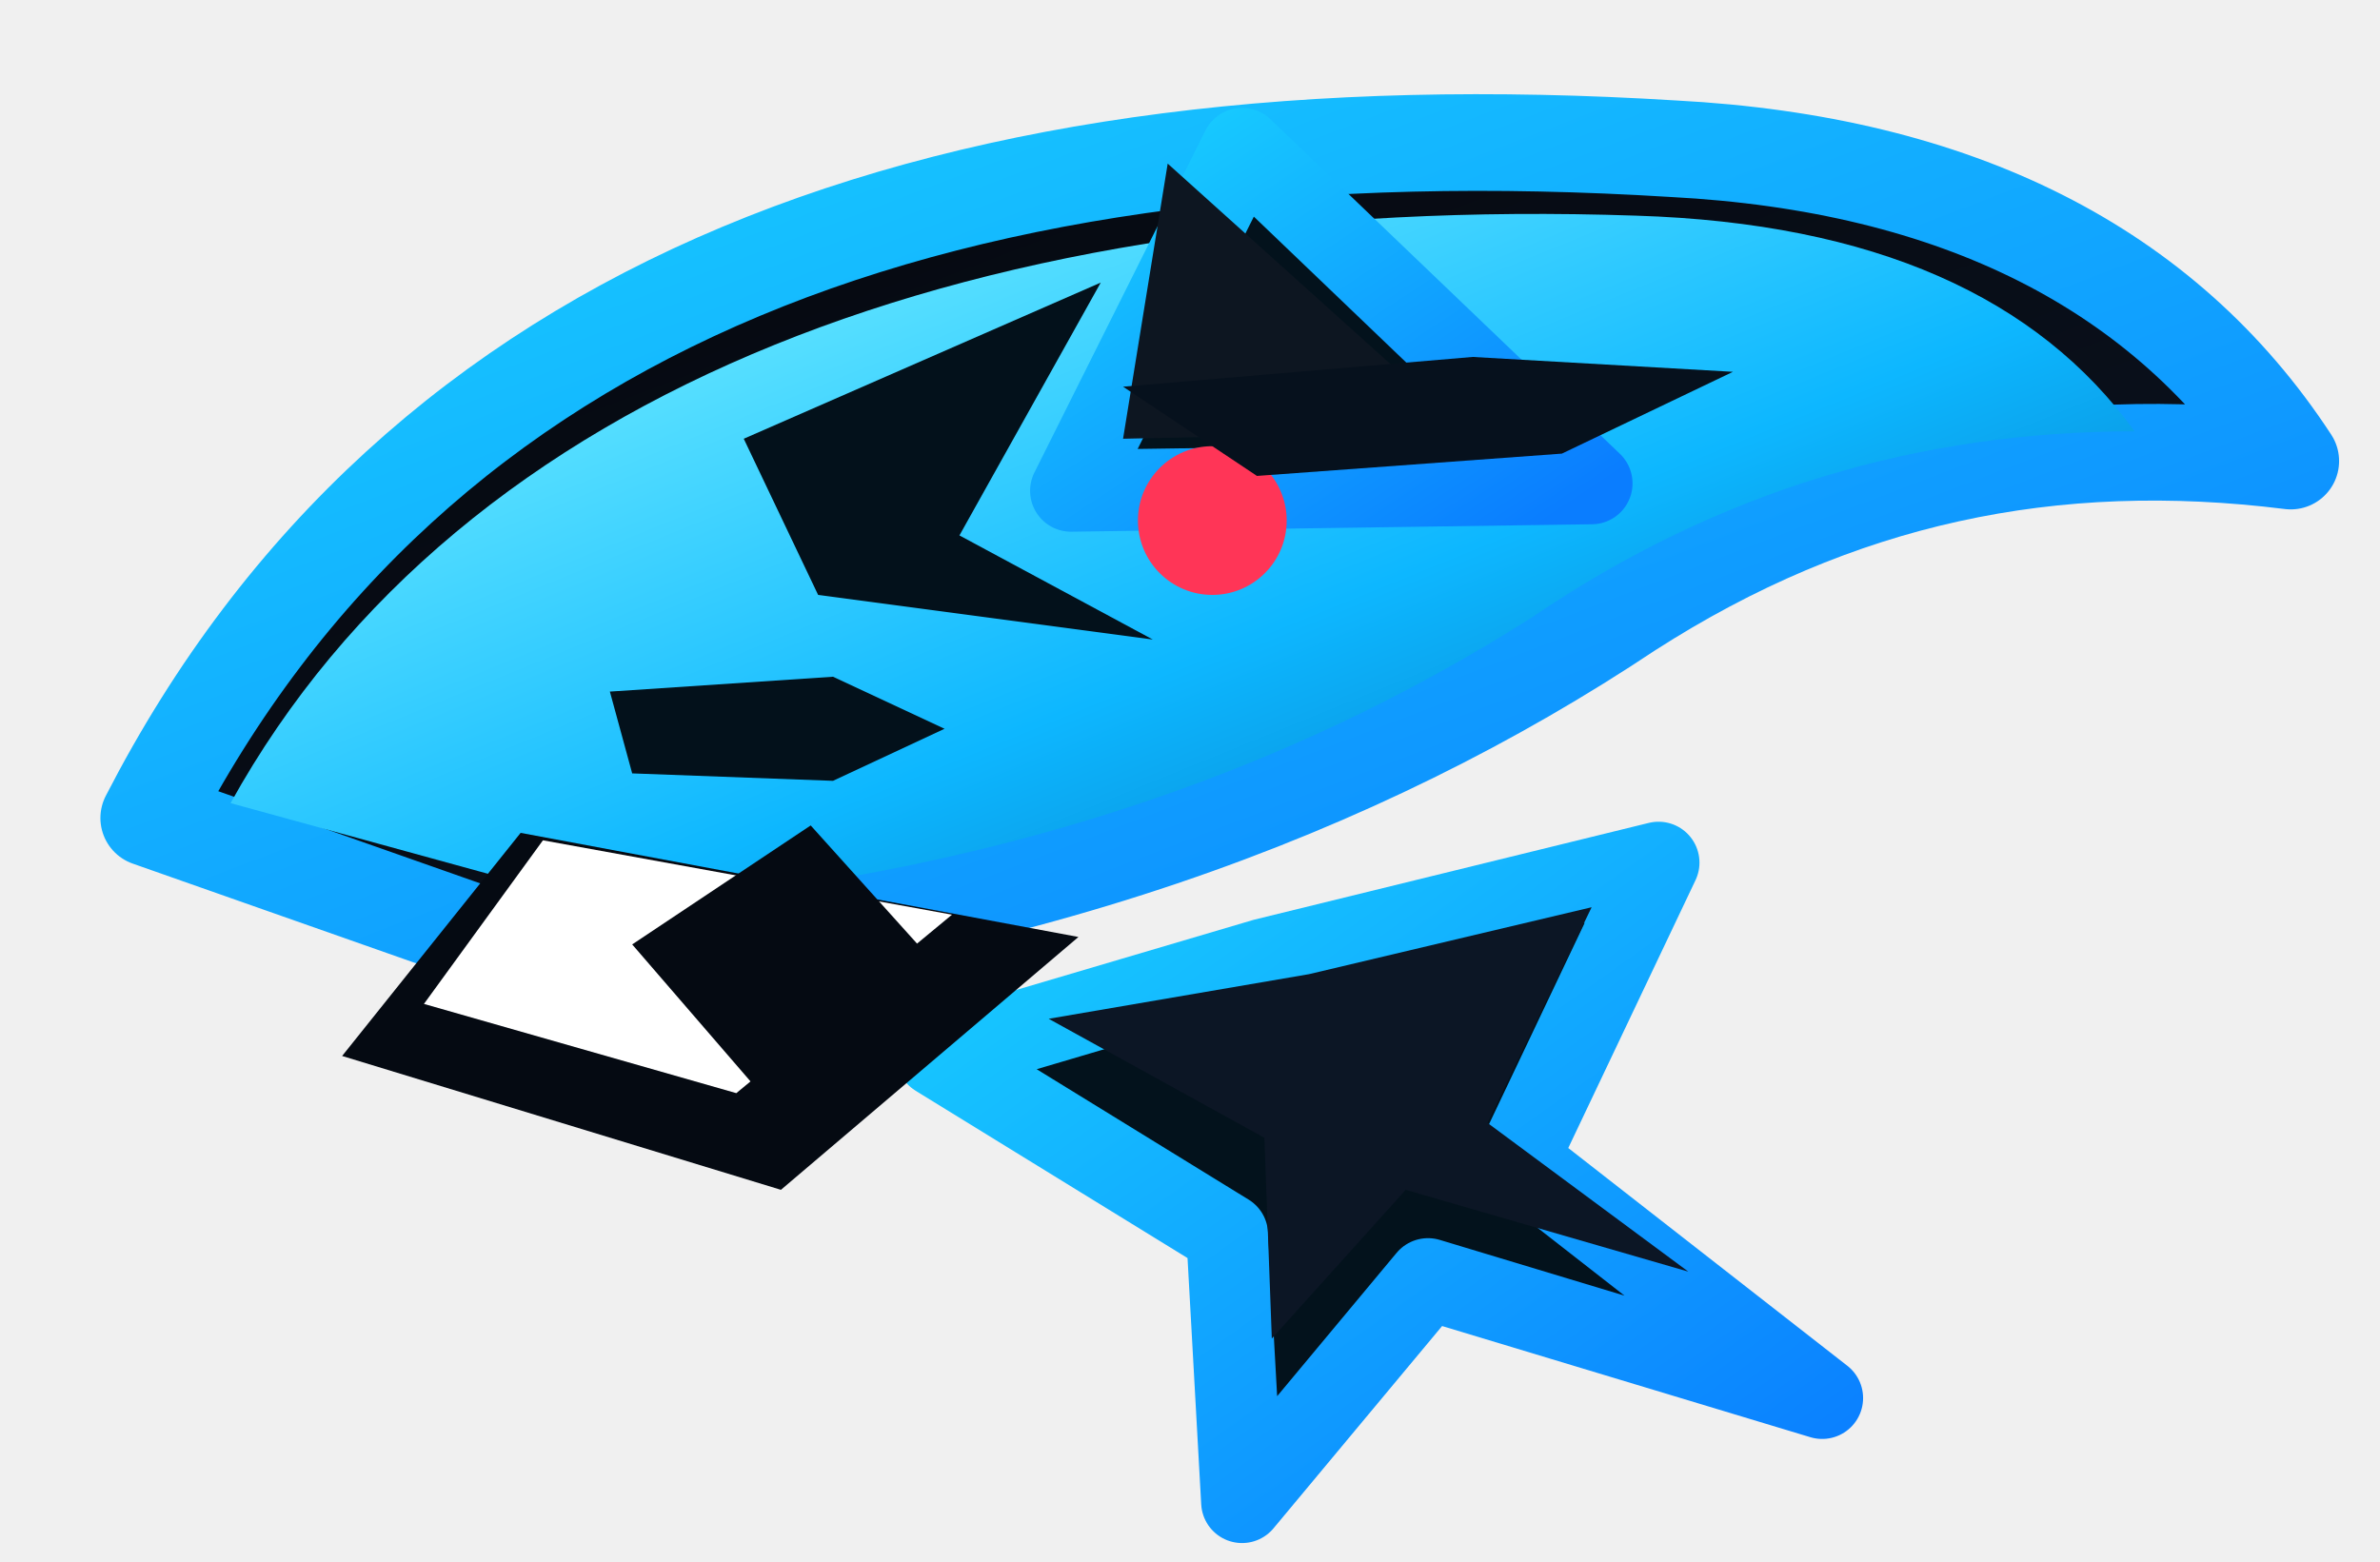
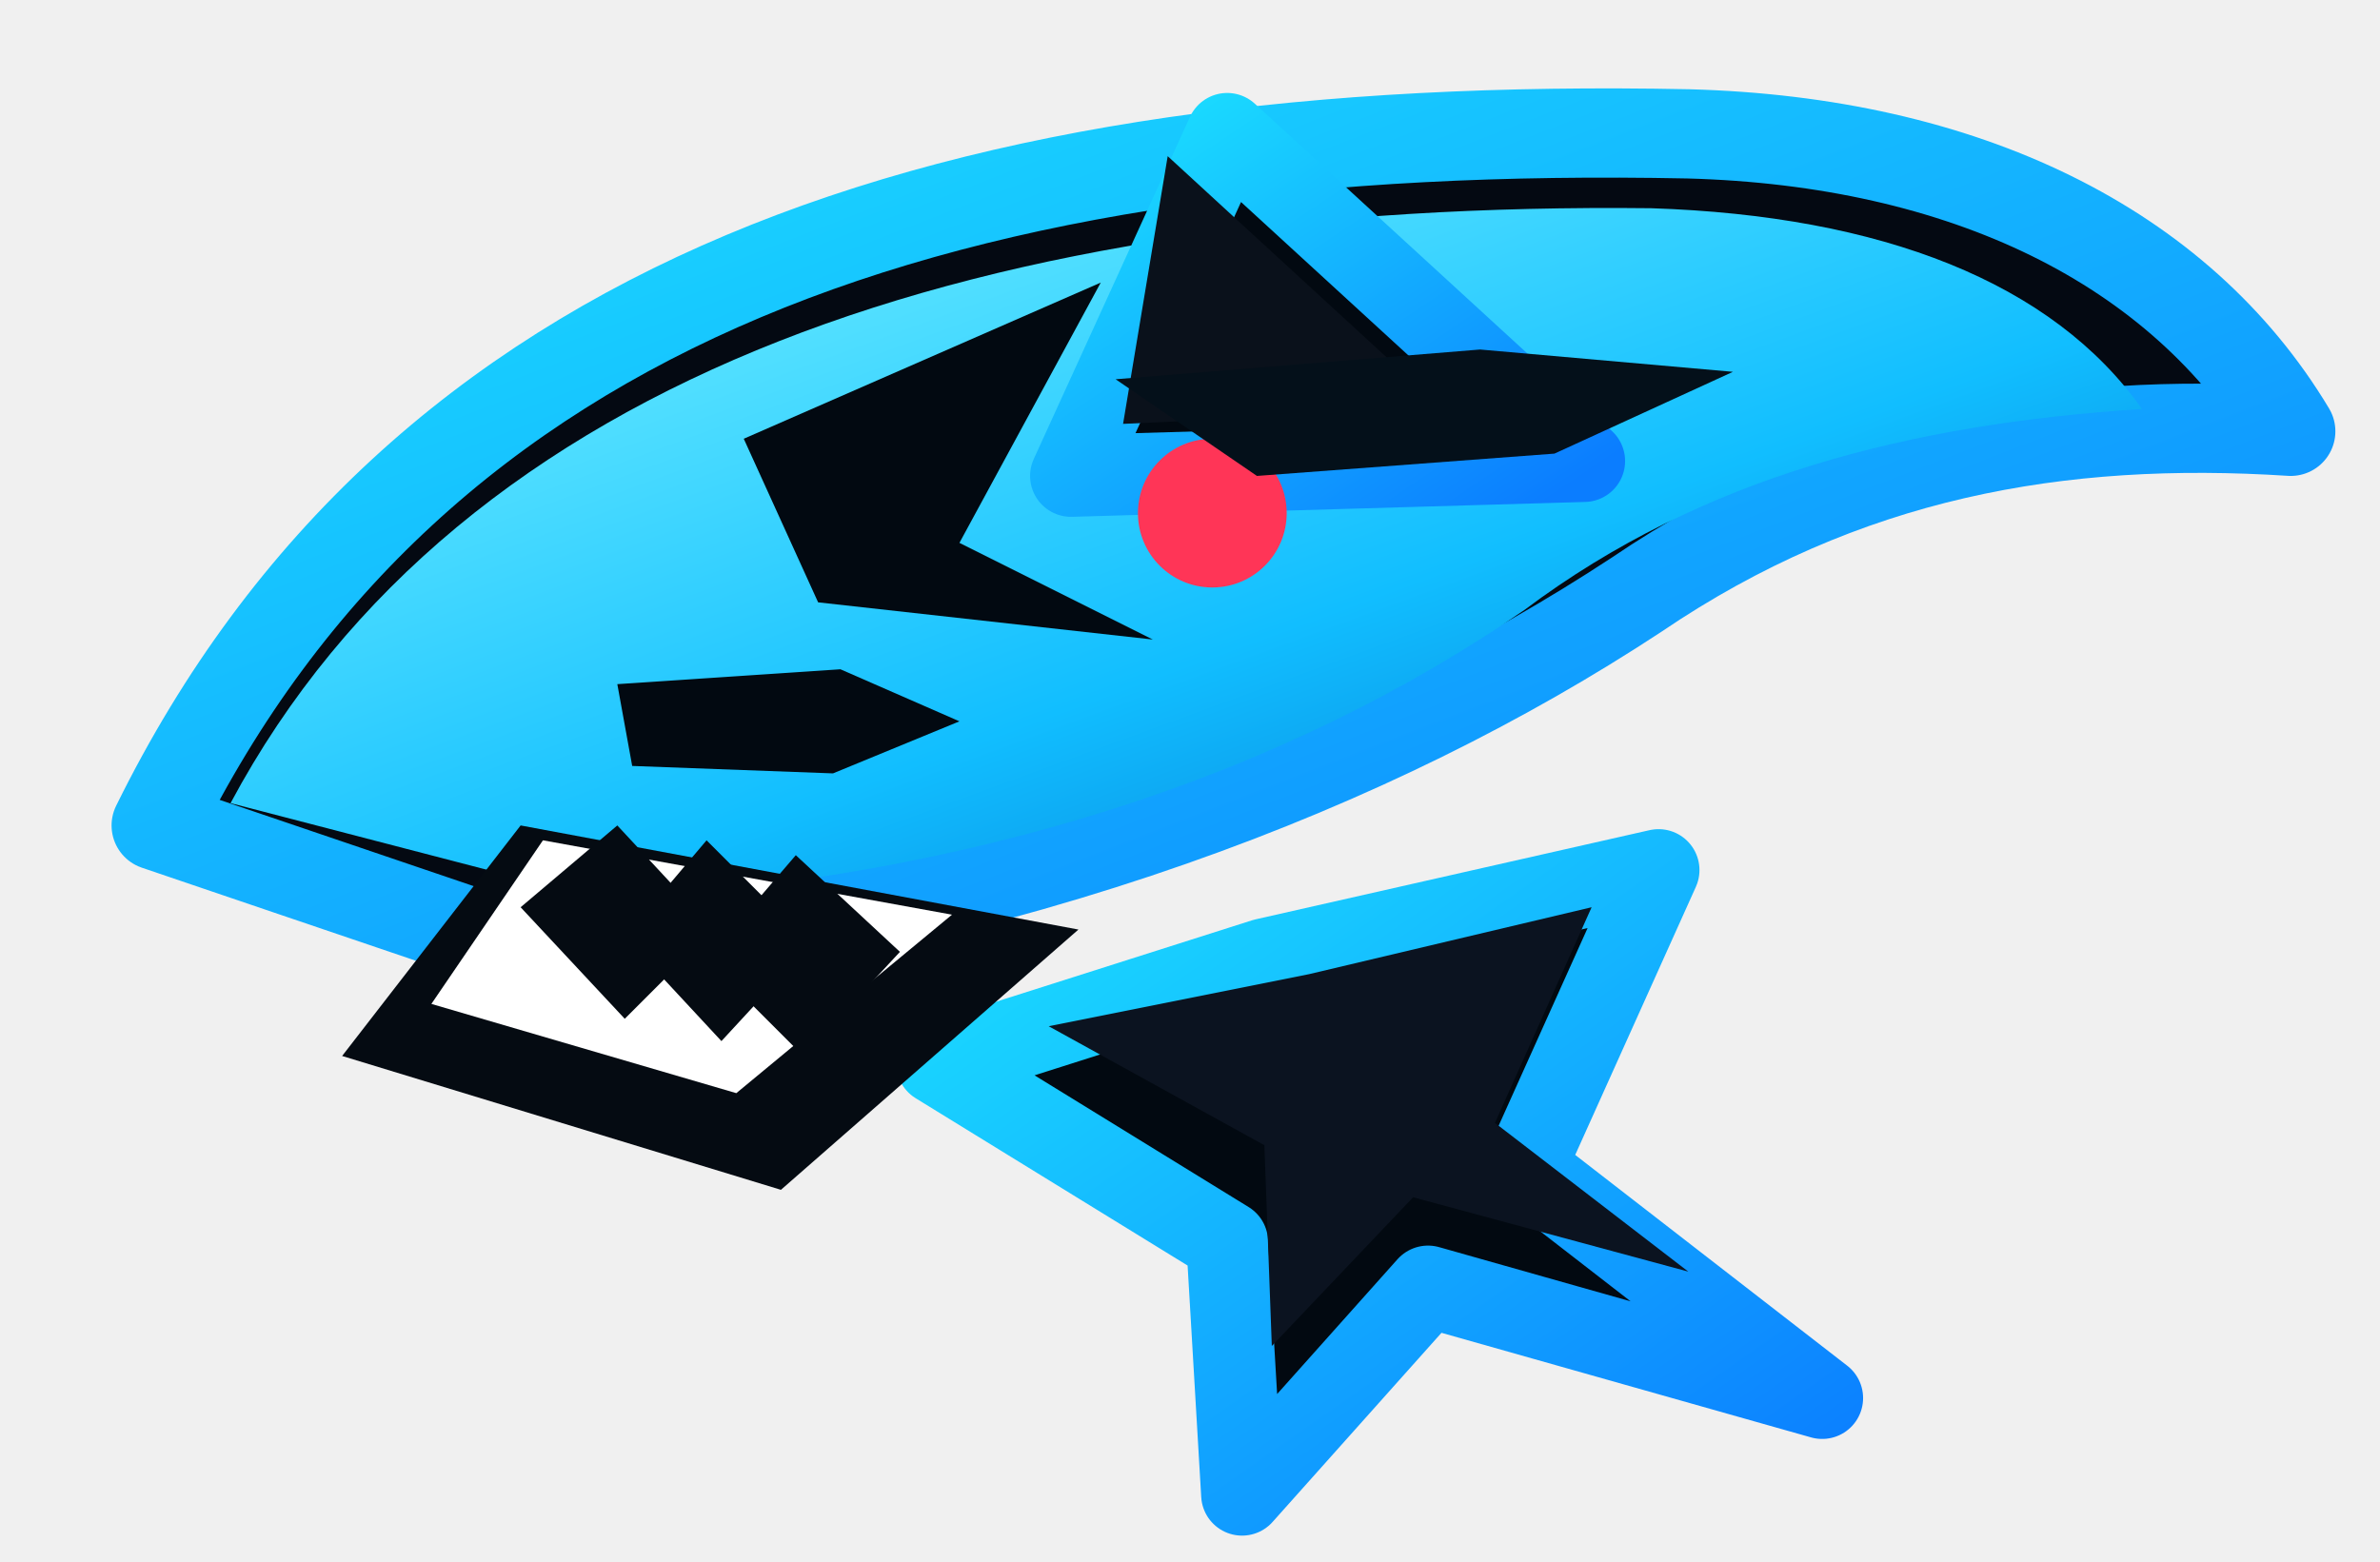
<svg xmlns="http://www.w3.org/2000/svg" viewBox="0 0 320 210" role="img" aria-label="CyberShark brand mark">
  <defs>
-     <linearGradient id="body" x1="0%" y1="10%" x2="100%" y2="100%">
-       <stop offset="0%" stop-color="#7ff5ff" />
-       <stop offset="55%" stop-color="#0db7ff" />
-       <stop offset="100%" stop-color="#0460ae" />
+     <linearGradient id="cyanFill" x1="0%" y1="0%" x2="100%" y2="100%">
+       <stop offset="0%" stop-color="#7ef6ff" />
+       <stop offset="58%" stop-color="#11beff" />
+       <stop offset="100%" stop-color="#005ec8" />
    </linearGradient>
-     <linearGradient id="stroke" x1="0%" y1="0%" x2="100%" y2="100%">
-       <stop offset="0%" stop-color="#18d0ff" />
-       <stop offset="100%" stop-color="#0a7dff" />
-     </linearGradient>
-     <linearGradient id="shadow" x1="0%" y1="0%" x2="100%" y2="100%">
-       <stop offset="0%" stop-color="#04070d" />
-       <stop offset="100%" stop-color="#0c1422" />
+     <linearGradient id="strokeBlue" x1="0%" y1="0%" x2="100%" y2="100%">
+       <stop offset="0%" stop-color="#1be1ff" />
+       <stop offset="100%" stop-color="#0b7dff" />
    </linearGradient>
  </defs>
-   <path d="M20 110C56 40 128 14 225 20C263 22 291 36 308 62C276 58 247 64 219 82C183 106 136 124 74 129L20 110Z" fill="url(#shadow)" stroke="url(#stroke)" stroke-width="13" stroke-linejoin="round" />
-   <path d="M31 108C62 52 132 26 220 29C252 30 274 40 287 58C258 58 231 66 206 83C173 104 133 118 82 122L31 108Z" fill="url(#body)" />
-   <path d="M167 20L214 65L144 66Z" fill="#03121c" stroke="url(#stroke)" stroke-width="11" stroke-linejoin="round" />
-   <path d="M157 22L197 58L151 59Z" fill="#0d1621" />
-   <path d="M170 129L223 116L204 156L245 188L192 172L167 202L165 166L126 142Z" fill="#03121c" stroke="url(#stroke)" stroke-width="11" stroke-linejoin="round" />
-   <path d="M176 131L214 122L200 151L227 171L189 160L171 180L170 153L141 137Z" fill="#0c1625" />
-   <path d="M100 59L148 38L129 72L155 86L110 80Z" fill="#03111b" />
-   <path d="M70 112L145 126L105 160L46 142Z" fill="#050a12" />
-   <path d="M73 113L128 123L99 147L57 135Z" fill="#ffffff" />
-   <path d="M109 111L127 131L104 149L85 127Z" fill="#050a12" />
-   <path d="M82 93L112 91L127 98L112 105L85 104Z" fill="#03111b" />
-   <circle cx="163" cy="70" r="10" fill="#ff3557" />
-   <path d="M151 52L198 48L233 50L210 61L169 64Z" fill="#06111d" />
+   <path d="M21 111C56 40 128 16 227 18C264 19 293 33 308 58C277 56 248 61 220 80C185 103 137 122 74 129L21 111Z" fill="#040912" stroke="url(#strokeBlue)" stroke-width="12" stroke-linejoin="round" />
+   <path d="M31 108C62 50 133 27 222 28C253 29 276 38 288 55C257 57 229 64 205 82C173 104 132 118 81 121L31 108Z" fill="url(#cyanFill)" />
+   <path d="M165 18L213 62L144 64Z" fill="#020911" stroke="url(#strokeBlue)" stroke-width="11" stroke-linejoin="round" />
+   <path d="M157 21L194 55L151 57Z" fill="#0a111b" />
+   <path d="M170 129L223 117L205 157L245 188L192 173L167 201L165 167L126 143Z" fill="#020911" stroke="url(#strokeBlue)" stroke-width="11" stroke-linejoin="round" />
+   <path d="M176 131L214 122L201 151L227 171L190 161L171 181L170 154L141 138Z" fill="#0b1320" />
+   <path d="M100 59L148 38L129 73L155 86L110 81Z" fill="#020911" />
+   <path d="M70 111L145 125L105 160L46 142Z" fill="#050b12" />
+   <path d="M73 113L128 123L99 147L58 135Z" fill="#ffffff" />
+   <path d="M83 111L96 125L84 137L70 122Z" fill="#050b12" />
+   <path d="M95 113L109 127L97 140L84 126Z" fill="#050b12" />
+   <path d="M107 115L121 128L108 142L95 129Z" fill="#050b12" />
+   <path d="M83 92L113 90L129 97L112 104L85 103Z" fill="#020911" />
+   <circle cx="163" cy="69" r="10" fill="#ff3557" />
+   <path d="M150 51L199 47L233 50L209 61L169 64Z" fill="#04101a" />
</svg>
